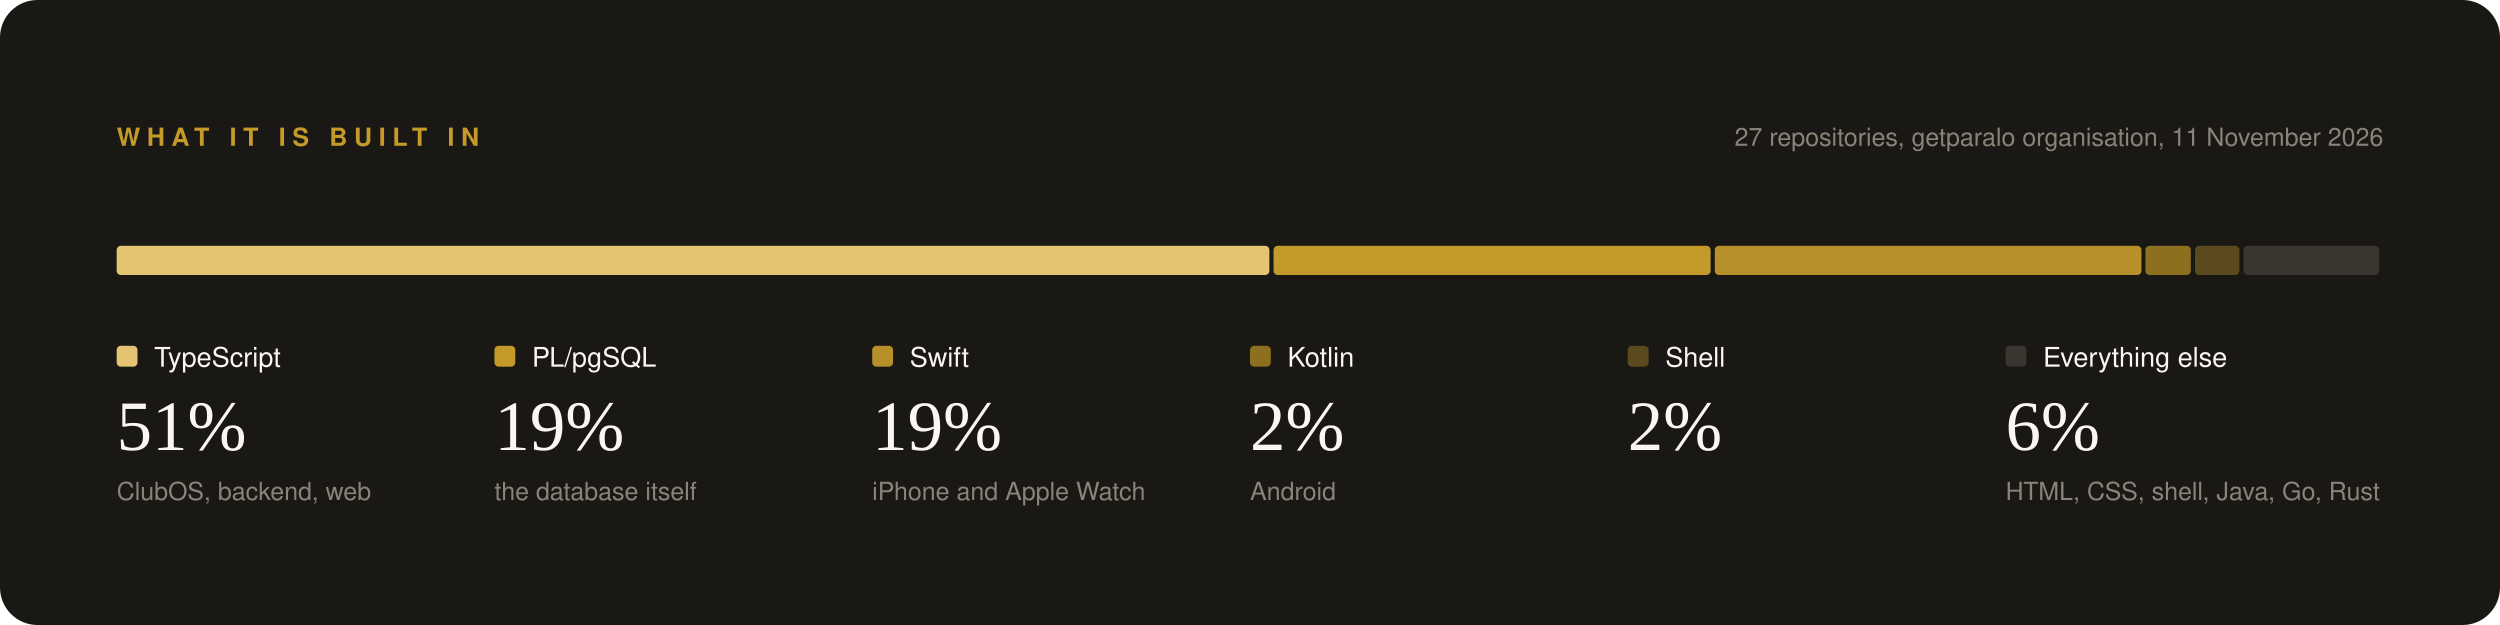
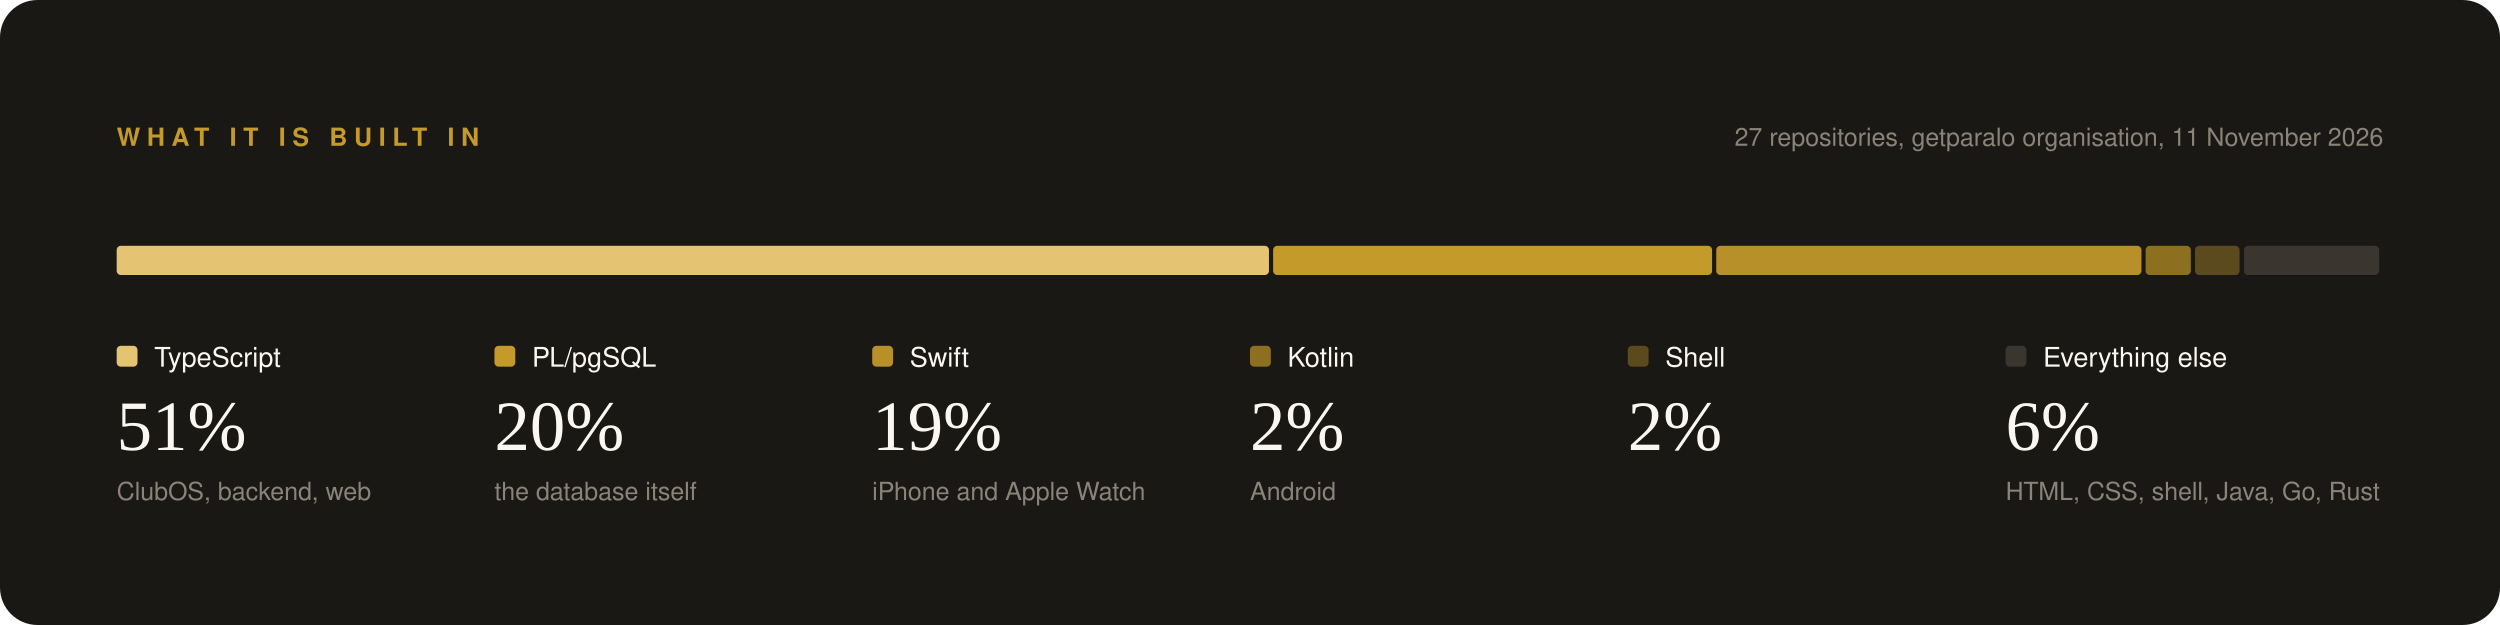
<svg xmlns="http://www.w3.org/2000/svg" width="1200" height="300" viewBox="0 0 1200 300" role="img" aria-label="Languages across Paralo repositories">
  <rect width="1200" height="300" rx="18" fill="#1A1815" />
  <text x="56" y="70" font-family="-apple-system, 'Helvetica Neue', Helvetica, Arial, sans-serif" font-size="12" letter-spacing="3.2" font-weight="600" fill="#C49A2A">WHAT IT IS BUILT IN</text>
  <text x="1144" y="70" text-anchor="end" font-family="-apple-system, 'Helvetica Neue', Helvetica, Arial, sans-serif" font-size="12" fill="#8A8378">27 repositories, getparalo organisation, 11 November 2026</text>
-   <rect x="56.0" y="118" width="553.3" height="14" rx="2" fill="#E4C373">
-     <animate attributeName="width" values="0;0;553.3" keyTimes="0;0.125;1" dur="0.80s" begin="0s" fill="freeze" calcMode="spline" keySplines="0 0 1 1;0.2 0.7 0.2 1" />
+   <rect x="56.0" y="118" width="553.1" height="14" rx="2" fill="#E4C373">
+     <animate attributeName="width" values="0;0;553.1" keyTimes="0;0.125;1" dur="0.80s" begin="0s" fill="freeze" calcMode="spline" keySplines="0 0 1 1;0.2 0.7 0.2 1" />
  </rect>
-   <rect x="611.3" y="118" width="209.8" height="14" rx="2" fill="#C49A2A">
-     <animate attributeName="width" values="0;0;209.8" keyTimes="0;0.239;1" dur="0.92s" begin="0s" fill="freeze" calcMode="spline" keySplines="0 0 1 1;0.2 0.7 0.2 1" />
+   <rect x="611.1" y="118" width="210.7" height="14" rx="2" fill="#C49A2A">
+     <animate attributeName="width" values="0;0;210.7" keyTimes="0;0.239;1" dur="0.92s" begin="0s" fill="freeze" calcMode="spline" keySplines="0 0 1 1;0.2 0.7 0.2 1" />
  </rect>
-   <rect x="823.1" y="118" width="204.8" height="14" rx="2" fill="#B8902A">
-     <animate attributeName="width" values="0;0;204.8" keyTimes="0;0.327;1" dur="1.04s" begin="0s" fill="freeze" calcMode="spline" keySplines="0 0 1 1;0.2 0.7 0.2 1" />
+   <rect x="823.8" y="118" width="204.1" height="14" rx="2" fill="#B8902A">
+     <animate attributeName="width" values="0;0;204.1" keyTimes="0;0.327;1" dur="1.04s" begin="0s" fill="freeze" calcMode="spline" keySplines="0 0 1 1;0.2 0.7 0.2 1" />
  </rect>
-   <rect x="1029.8" y="118" width="21.8" height="14" rx="2" fill="#8C6F1F">
-     <animate attributeName="width" values="0;0;21.8" keyTimes="0;0.397;1" dur="1.16s" begin="0s" fill="freeze" calcMode="spline" keySplines="0 0 1 1;0.2 0.7 0.2 1" />
+   <rect x="1029.9" y="118" width="21.7" height="14" rx="2" fill="#8C6F1F">
+     <animate attributeName="width" values="0;0;21.7" keyTimes="0;0.397;1" dur="1.16s" begin="0s" fill="freeze" calcMode="spline" keySplines="0 0 1 1;0.2 0.7 0.2 1" />
  </rect>
-   <rect x="1053.6" y="118" width="21.3" height="14" rx="2" fill="#5B4A1E">
-     <animate attributeName="width" values="0;0;21.3" keyTimes="0;0.453;1" dur="1.28s" begin="0s" fill="freeze" calcMode="spline" keySplines="0 0 1 1;0.2 0.7 0.2 1" />
+   <rect x="1053.6" y="118" width="21.4" height="14" rx="2" fill="#5B4A1E">
+     <animate attributeName="width" values="0;0;21.4" keyTimes="0;0.453;1" dur="1.28s" begin="0s" fill="freeze" calcMode="spline" keySplines="0 0 1 1;0.2 0.7 0.2 1" />
  </rect>
-   <rect x="1076.9" y="118" width="65.1" height="14" rx="2" fill="#3A352F">
-     <animate attributeName="width" values="0;0;65.1" keyTimes="0;0.500;1" dur="1.40s" begin="0s" fill="freeze" calcMode="spline" keySplines="0 0 1 1;0.2 0.7 0.2 1" />
+   <rect x="1077.1" y="118" width="64.9" height="14" rx="2" fill="#3A352F">
+     <animate attributeName="width" values="0;0;64.9" keyTimes="0;0.500;1" dur="1.40s" begin="0s" fill="freeze" calcMode="spline" keySplines="0 0 1 1;0.2 0.7 0.2 1" />
  </rect>
  <rect x="56.0" y="166" width="10" height="10" rx="2" fill="#E4C373" />
  <text x="74.0" y="176" font-family="-apple-system, 'Helvetica Neue', Helvetica, Arial, sans-serif" font-size="13" fill="#FAF7F2">TypeScript</text>
  <text x="56.0" y="216" font-family="Georgia, 'Times New Roman', Times, serif" font-size="34" fill="#FAF7F2">51%</text>
  <text x="56.0" y="240" font-family="-apple-system, 'Helvetica Neue', Helvetica, Arial, sans-serif" font-size="12" fill="#8A8378">ClubOS, backend, web</text>
  <rect x="237.333" y="166" width="10" height="10" rx="2" fill="#C49A2A" />
  <text x="255.333" y="176" font-family="-apple-system, 'Helvetica Neue', Helvetica, Arial, sans-serif" font-size="13" fill="#FAF7F2">PL/pgSQL</text>
-   <text x="237.333" y="216" font-family="Georgia, 'Times New Roman', Times, serif" font-size="34" fill="#FAF7F2">19%</text>
+   <text x="237.333" y="216" font-family="Georgia, 'Times New Roman', Times, serif" font-size="34" fill="#FAF7F2">20%</text>
  <text x="237.333" y="240" font-family="-apple-system, 'Helvetica Neue', Helvetica, Arial, sans-serif" font-size="12" fill="#8A8378">the database itself</text>
  <rect x="418.667" y="166" width="10" height="10" rx="2" fill="#B8902A" />
  <text x="436.667" y="176" font-family="-apple-system, 'Helvetica Neue', Helvetica, Arial, sans-serif" font-size="13" fill="#FAF7F2">Swift</text>
  <text x="418.667" y="216" font-family="Georgia, 'Times New Roman', Times, serif" font-size="34" fill="#FAF7F2">19%</text>
  <text x="418.667" y="240" font-family="-apple-system, 'Helvetica Neue', Helvetica, Arial, sans-serif" font-size="12" fill="#8A8378">iPhone and Apple Watch</text>
  <rect x="600.0" y="166" width="10" height="10" rx="2" fill="#8C6F1F" />
  <text x="618.0" y="176" font-family="-apple-system, 'Helvetica Neue', Helvetica, Arial, sans-serif" font-size="13" fill="#FAF7F2">Kotlin</text>
  <text x="600.0" y="216" font-family="Georgia, 'Times New Roman', Times, serif" font-size="34" fill="#FAF7F2">2%</text>
  <text x="600.0" y="240" font-family="-apple-system, 'Helvetica Neue', Helvetica, Arial, sans-serif" font-size="12" fill="#8A8378">Android</text>
  <rect x="781.333" y="166" width="10" height="10" rx="2" fill="#5B4A1E" />
  <text x="799.333" y="176" font-family="-apple-system, 'Helvetica Neue', Helvetica, Arial, sans-serif" font-size="13" fill="#FAF7F2">Shell</text>
  <text x="781.333" y="216" font-family="Georgia, 'Times New Roman', Times, serif" font-size="34" fill="#FAF7F2">2%</text>
  <text x="781.333" y="240" font-family="-apple-system, 'Helvetica Neue', Helvetica, Arial, sans-serif" font-size="12" fill="#8A8378" />
  <rect x="962.667" y="166" width="10" height="10" rx="2" fill="#3A352F" />
  <text x="980.667" y="176" font-family="-apple-system, 'Helvetica Neue', Helvetica, Arial, sans-serif" font-size="13" fill="#FAF7F2">Everything else</text>
  <text x="962.667" y="216" font-family="Georgia, 'Times New Roman', Times, serif" font-size="34" fill="#FAF7F2">6%</text>
  <text x="962.667" y="240" font-family="-apple-system, 'Helvetica Neue', Helvetica, Arial, sans-serif" font-size="12" fill="#8A8378">HTML, CSS, shell, Java, Go, Rust</text>
</svg>
